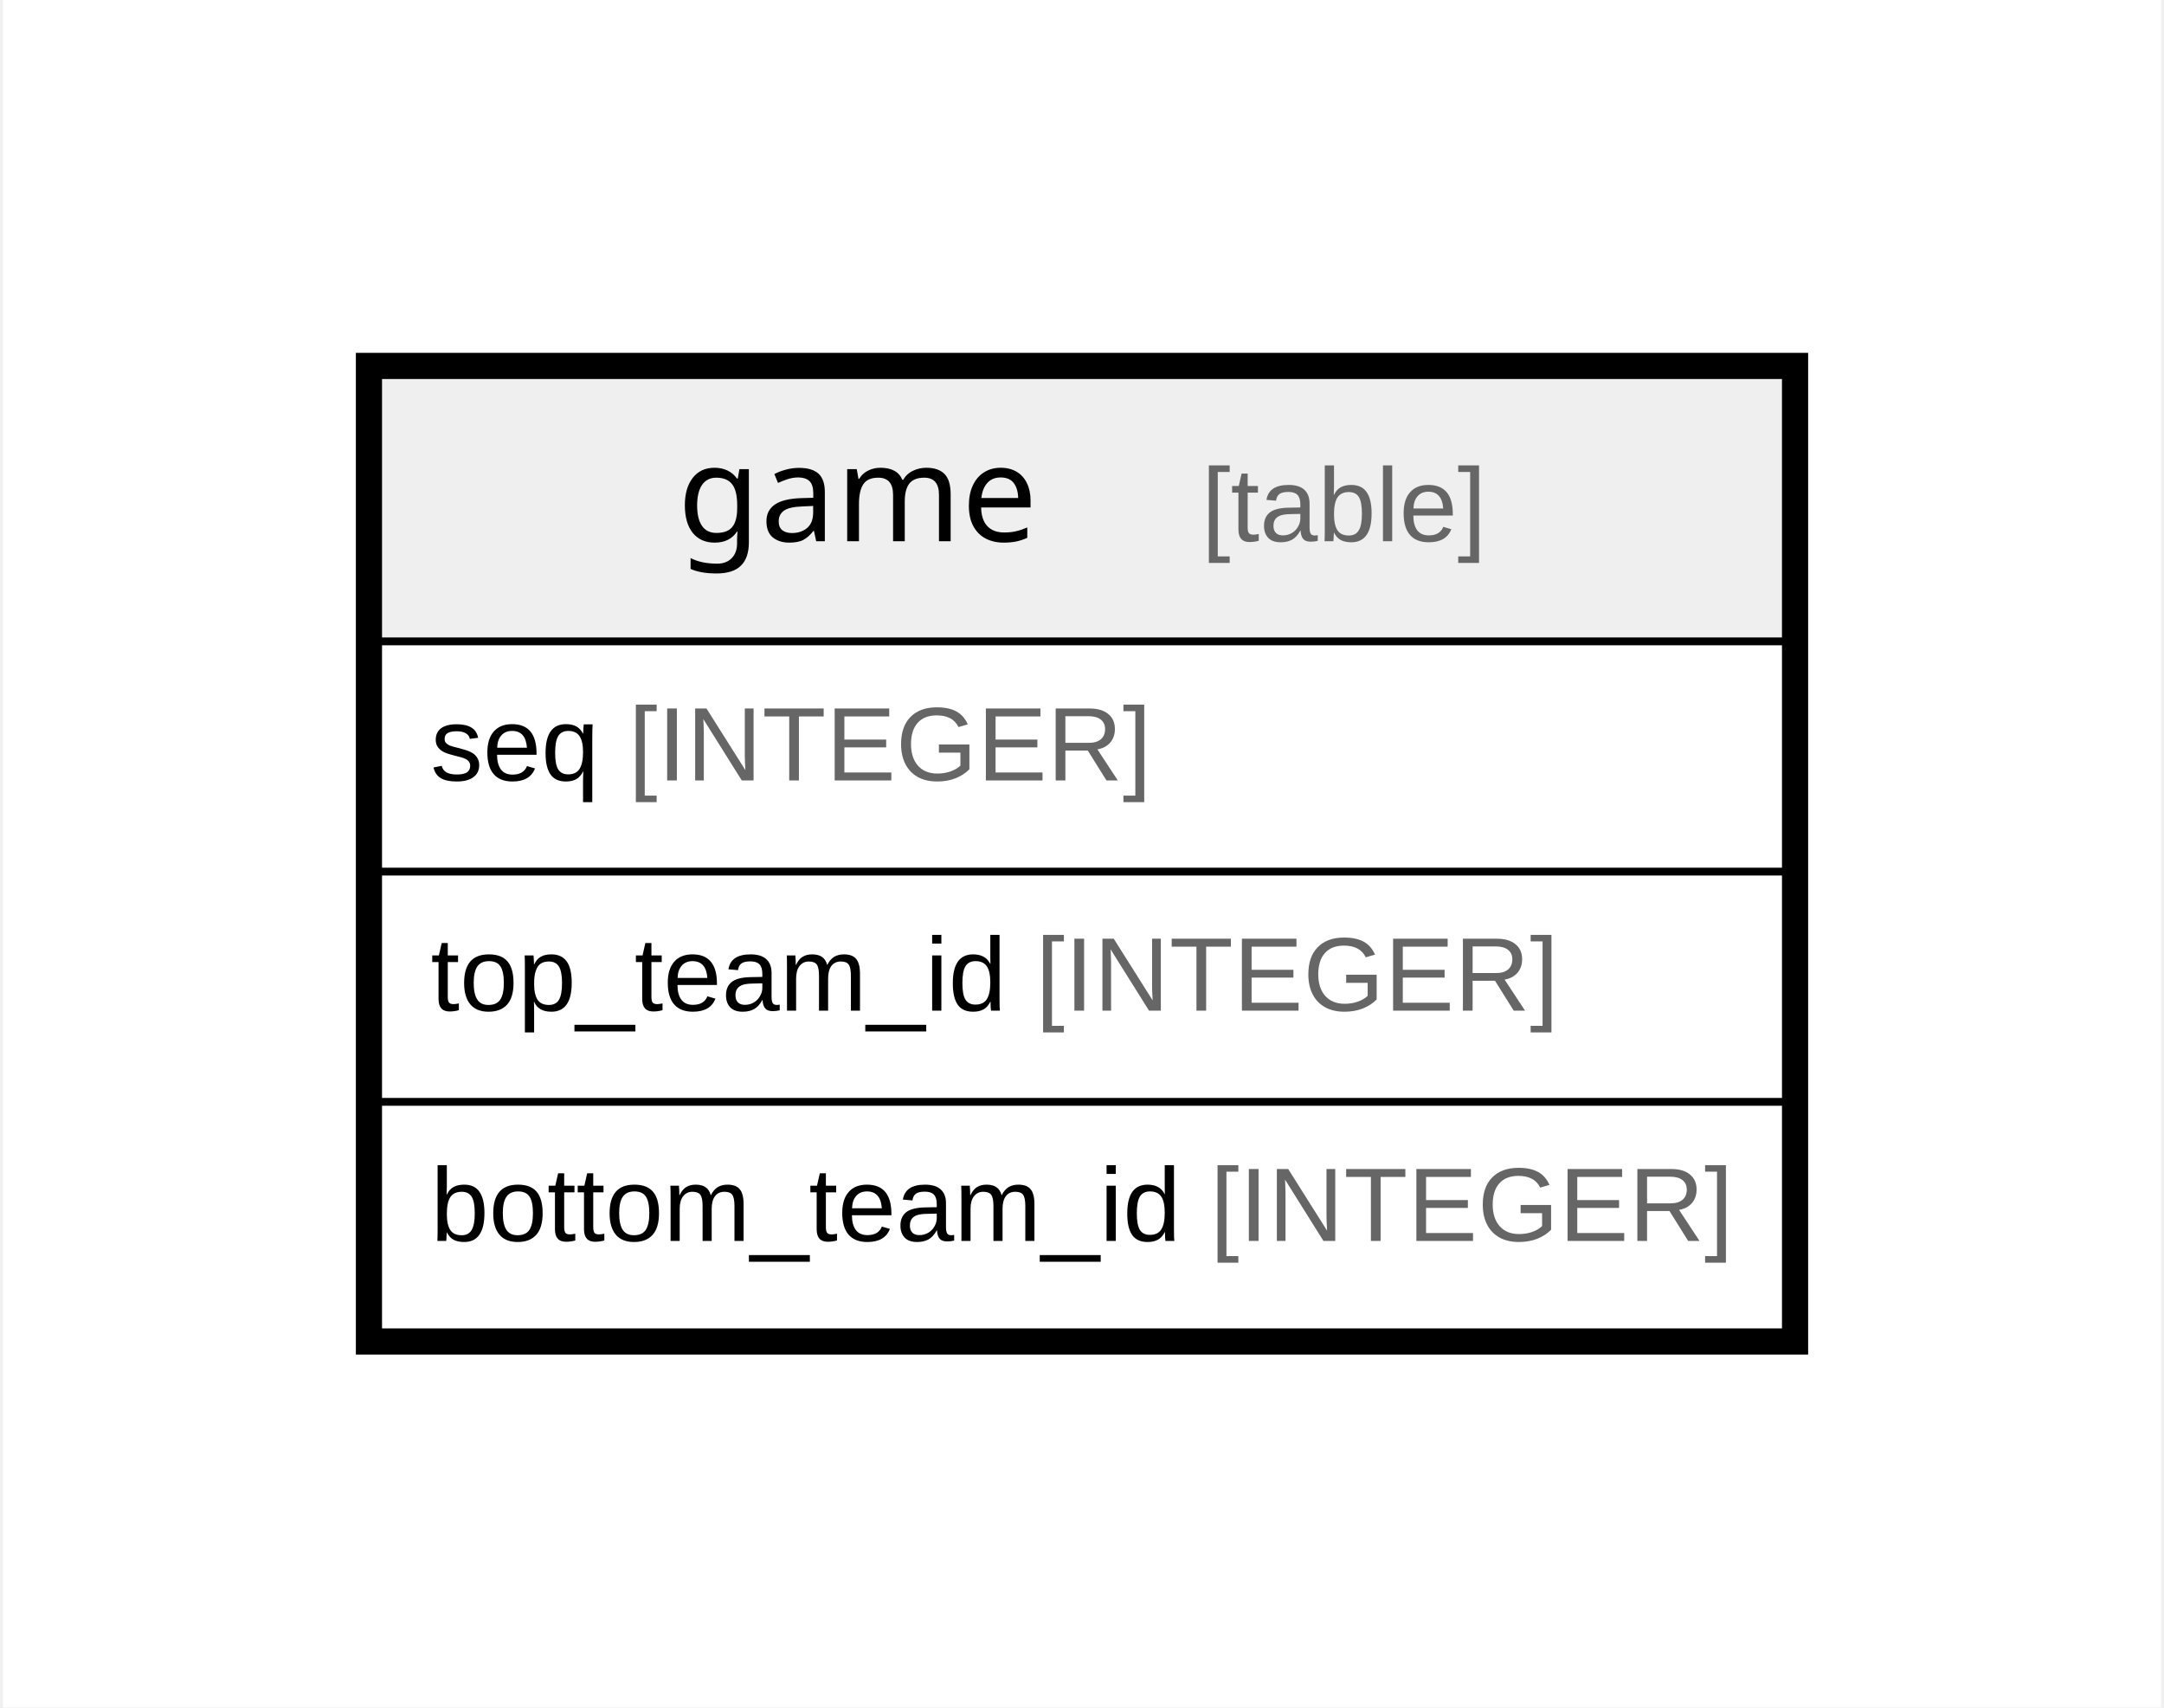
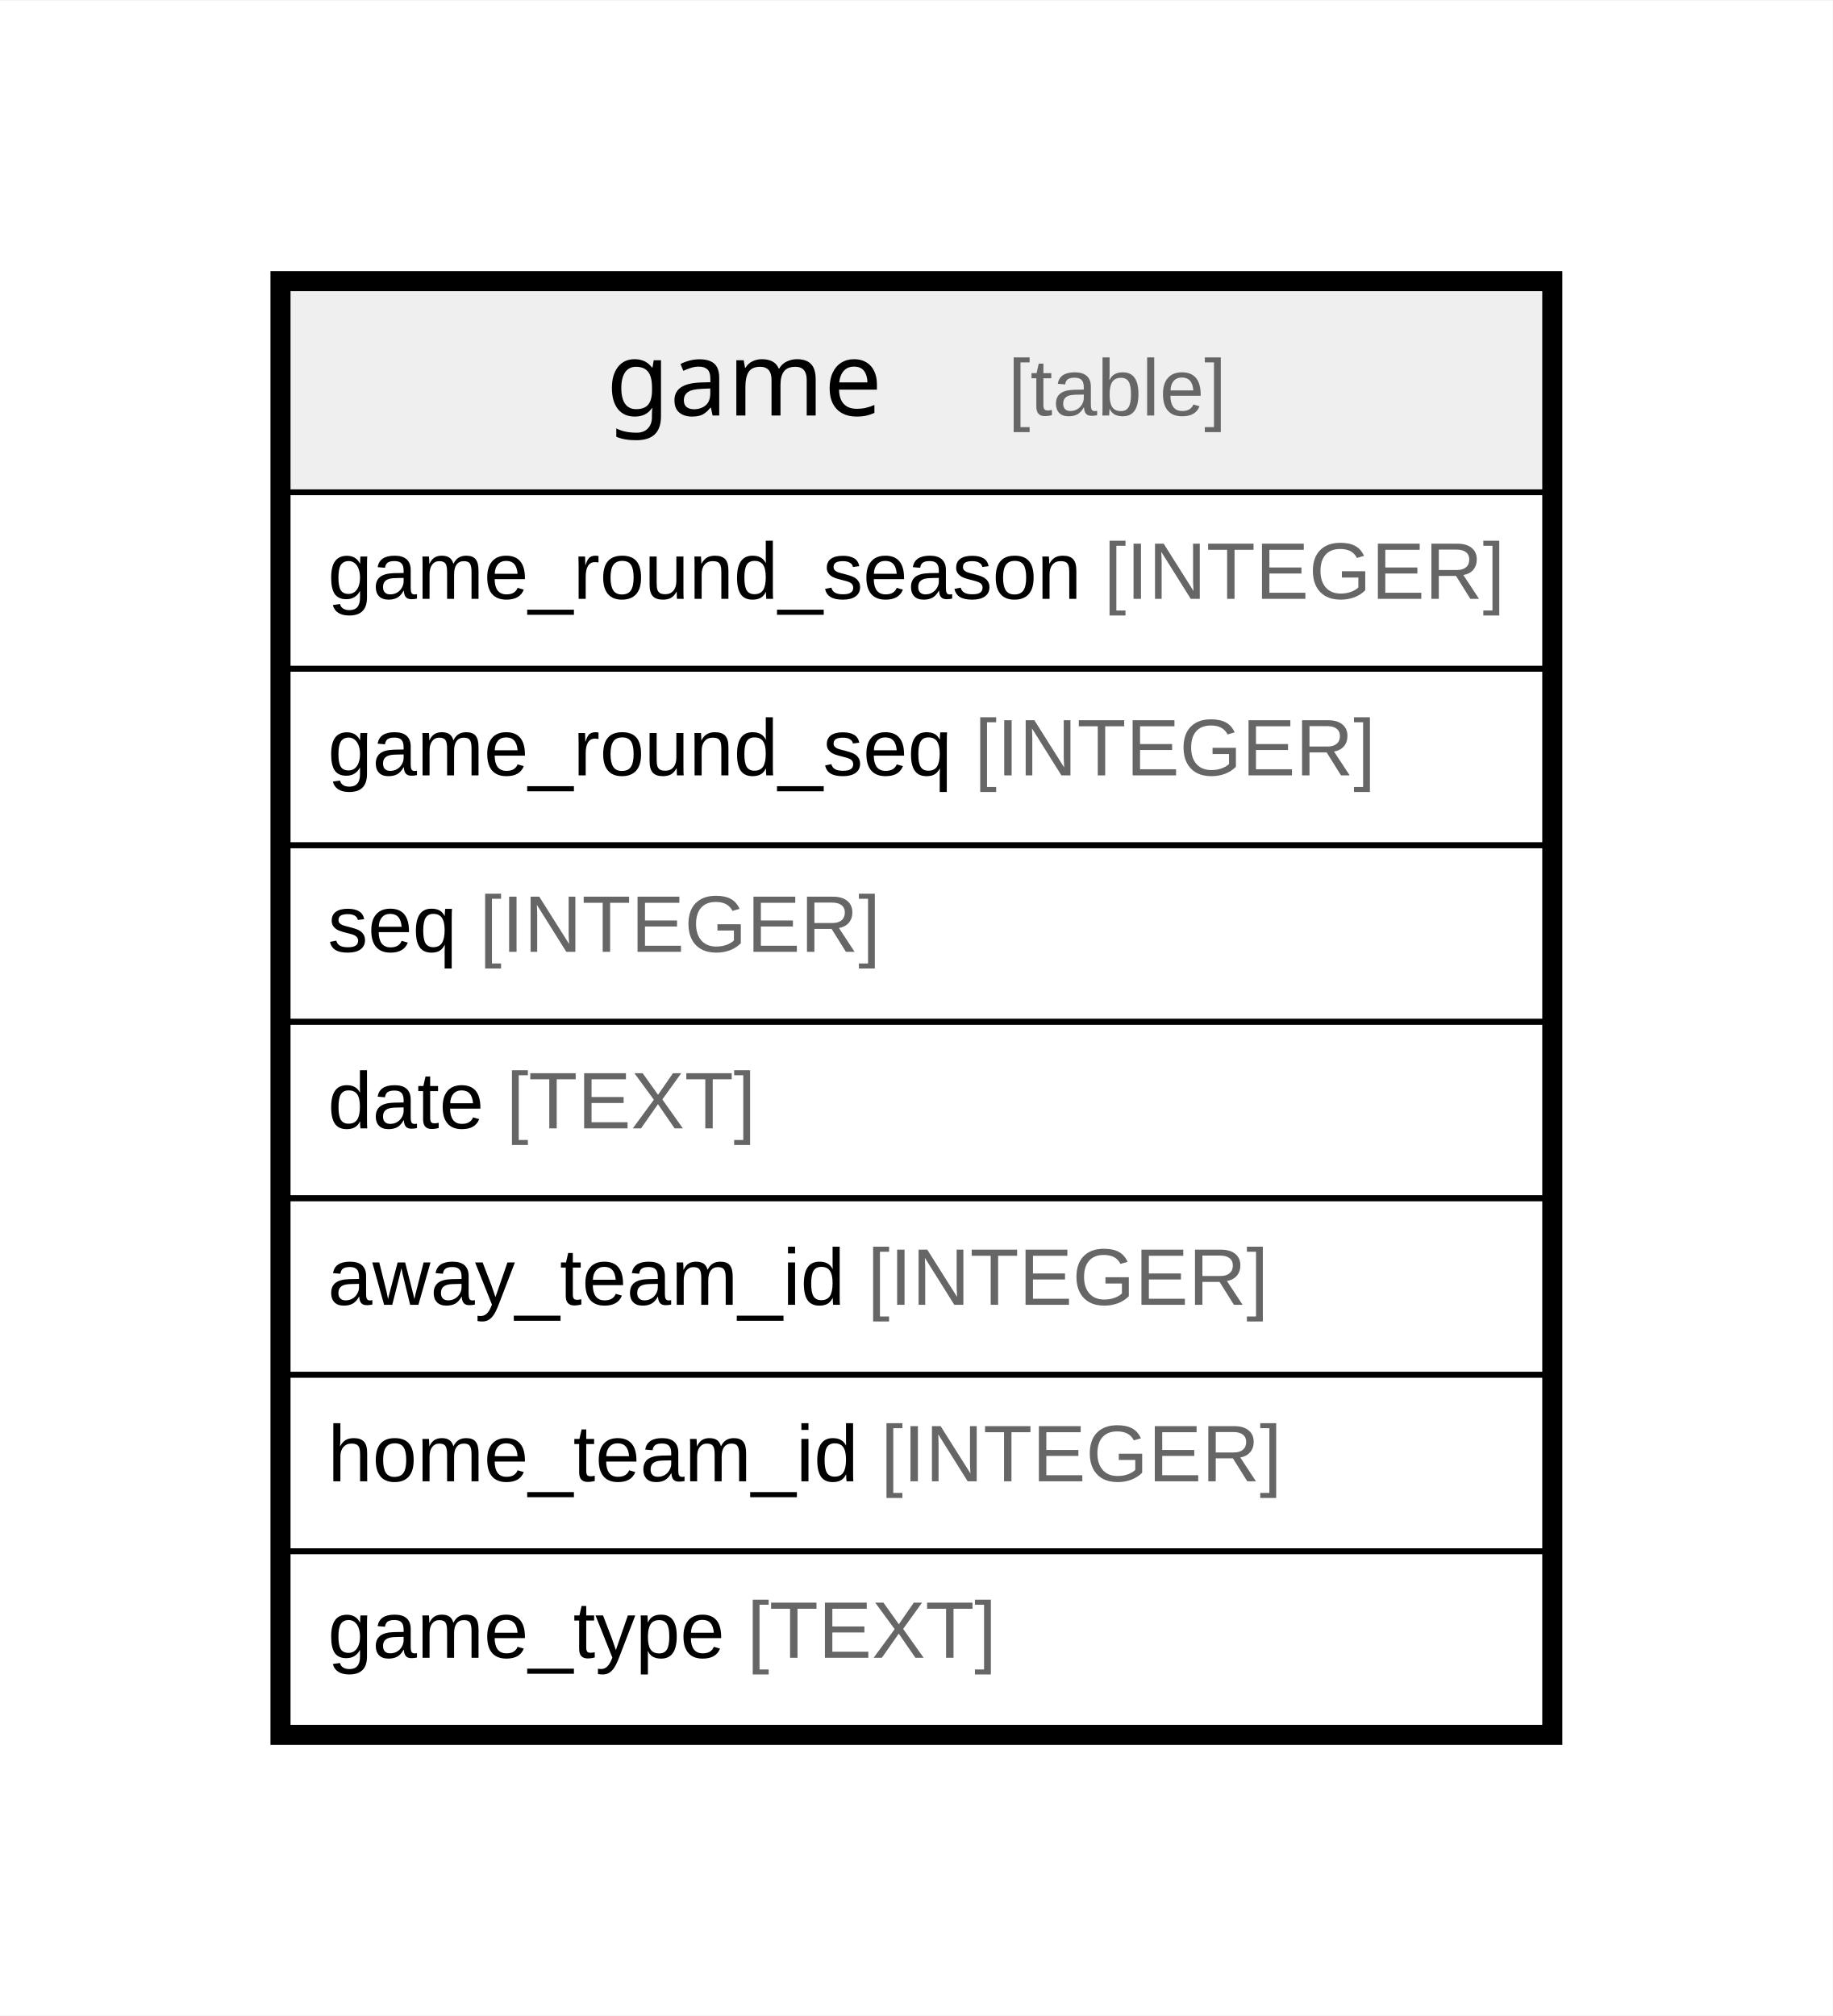
- <svg xmlns="http://www.w3.org/2000/svg" width="289pt" height="228pt" viewBox="0.00 0.00 288.69 228.40">
-   <g id="graph0" class="graph" transform="scale(1 1) rotate(0) translate(4 224.4)">
-     <polygon fill="white" stroke="none" points="-4,4 -4,-224.4 284.69,-224.4 284.69,4 -4,4" />
+ <svg xmlns="http://www.w3.org/2000/svg" width="320pt" height="352pt" viewBox="0.00 0.00 319.84 351.60">
+   <g id="graph0" class="graph" transform="scale(1 1) rotate(0) translate(4 347.6)">
+     <polygon fill="white" stroke="none" points="-4,4 -4,-347.6 315.84,-347.6 315.84,4 -4,4" />
    <g id="node1" class="node">
-       <polygon fill="#efefef" stroke="none" points="46.2,-138.6 46.2,-174.2 234.49,-174.2 234.49,-138.6 46.2,-138.6" />
-       <polygon fill="none" stroke="black" points="46.2,-138.6 46.2,-174.2 234.49,-174.2 234.49,-138.6 46.2,-138.6" />
-       <text text-anchor="start" x="86.23" y="-152" font-family="Arial Bold" font-size="18.00">game</text>
-       <text text-anchor="start" x="125.21" y="-152" font-family="Arial" font-size="14.00">    </text>
-       <text text-anchor="start" x="156.32" y="-152" font-family="Arial" font-size="14.00" fill="#666666">[table]</text>
-       <polygon fill="none" stroke="black" points="46.2,-107.8 46.2,-138.6 234.49,-138.6 234.49,-107.8 46.2,-107.8" />
-       <text text-anchor="start" x="53.2" y="-120" font-family="Arial" font-size="14.00">seq </text>
-       <text text-anchor="start" x="79.66" y="-120" font-family="Arial" font-size="14.00" fill="#666666">[INTEGER]</text>
-       <polygon fill="none" stroke="black" points="46.2,-77 46.2,-107.8 234.49,-107.8 234.49,-77 46.2,-77" />
-       <text text-anchor="start" x="53.2" y="-89.2" font-family="Arial" font-size="14.00">top_team_id </text>
-       <text text-anchor="start" x="134.14" y="-89.2" font-family="Arial" font-size="14.00" fill="#666666">[INTEGER]</text>
-       <polygon fill="none" stroke="black" points="46.2,-46.2 46.2,-77 234.49,-77 234.49,-46.2 46.2,-46.2" />
-       <text text-anchor="start" x="53.2" y="-58.4" font-family="Arial" font-size="14.00">bottom_team_id </text>
-       <text text-anchor="start" x="157.48" y="-58.4" font-family="Arial" font-size="14.00" fill="#666666">[INTEGER]</text>
-       <polygon fill="none" stroke="black" stroke-width="3" points="44.7,-44.7 44.7,-175.7 235.99,-175.7 235.99,-44.7 44.7,-44.7" />
+       <polygon fill="#efefef" stroke="none" points="46.2,-261.8 46.2,-297.4 265.64,-297.4 265.64,-261.8 46.2,-261.8" />
+       <polygon fill="none" stroke="black" points="46.2,-261.8 46.2,-297.4 265.64,-297.4 265.64,-261.8 46.2,-261.8" />
+       <text text-anchor="start" x="101.8" y="-275.2" font-family="Arial Bold" font-size="18.00">game</text>
+       <text text-anchor="start" x="140.78" y="-275.2" font-family="Arial" font-size="14.00">    </text>
+       <text text-anchor="start" x="171.9" y="-275.2" font-family="Arial" font-size="14.00" fill="#666666">[table]</text>
+       <polygon fill="none" stroke="black" points="46.2,-231 46.2,-261.8 265.64,-261.8 265.64,-231 46.2,-231" />
+       <text text-anchor="start" x="53.2" y="-243.2" font-family="Arial" font-size="14.00">game_round_season </text>
+       <text text-anchor="start" x="188.63" y="-243.2" font-family="Arial" font-size="14.00" fill="#666666">[INTEGER]</text>
+       <polygon fill="none" stroke="black" points="46.2,-200.2 46.2,-231 265.64,-231 265.64,-200.2 46.2,-200.2" />
+       <text text-anchor="start" x="53.2" y="-212.4" font-family="Arial" font-size="14.00">game_round_seq </text>
+       <text text-anchor="start" x="166.06" y="-212.4" font-family="Arial" font-size="14.00" fill="#666666">[INTEGER]</text>
+       <polygon fill="none" stroke="black" points="46.2,-169.4 46.2,-200.2 265.64,-200.2 265.64,-169.4 46.2,-169.4" />
+       <text text-anchor="start" x="53.2" y="-181.6" font-family="Arial" font-size="14.00">seq </text>
+       <text text-anchor="start" x="79.66" y="-181.6" font-family="Arial" font-size="14.00" fill="#666666">[INTEGER]</text>
+       <polygon fill="none" stroke="black" points="46.2,-138.6 46.2,-169.4 265.64,-169.4 265.64,-138.6 46.2,-138.6" />
+       <text text-anchor="start" x="53.2" y="-150.8" font-family="Arial" font-size="14.00">date </text>
+       <text text-anchor="start" x="84.34" y="-150.8" font-family="Arial" font-size="14.00" fill="#666666">[TEXT]</text>
+       <polygon fill="none" stroke="black" points="46.2,-107.8 46.2,-138.6 265.64,-138.6 265.64,-107.8 46.2,-107.8" />
+       <text text-anchor="start" x="53.2" y="-120" font-family="Arial" font-size="14.00">away_team_id </text>
+       <text text-anchor="start" x="147.37" y="-120" font-family="Arial" font-size="14.00" fill="#666666">[INTEGER]</text>
+       <polygon fill="none" stroke="black" points="46.2,-77 46.2,-107.8 265.64,-107.8 265.64,-77 46.2,-77" />
+       <text text-anchor="start" x="53.2" y="-89.2" font-family="Arial" font-size="14.00">home_team_id </text>
+       <text text-anchor="start" x="149.7" y="-89.2" font-family="Arial" font-size="14.00" fill="#666666">[INTEGER]</text>
+       <polygon fill="none" stroke="black" points="46.2,-46.2 46.2,-77 265.64,-77 265.64,-46.2 46.2,-46.2" />
+       <text text-anchor="start" x="53.2" y="-58.4" font-family="Arial" font-size="14.00">game_type </text>
+       <text text-anchor="start" x="126.36" y="-58.4" font-family="Arial" font-size="14.00" fill="#666666">[TEXT]</text>
+       <polygon fill="none" stroke="black" stroke-width="3" points="44.7,-44.7 44.7,-298.9 267.14,-298.9 267.14,-44.7 44.7,-44.7" />
    </g>
  </g>
</svg>
